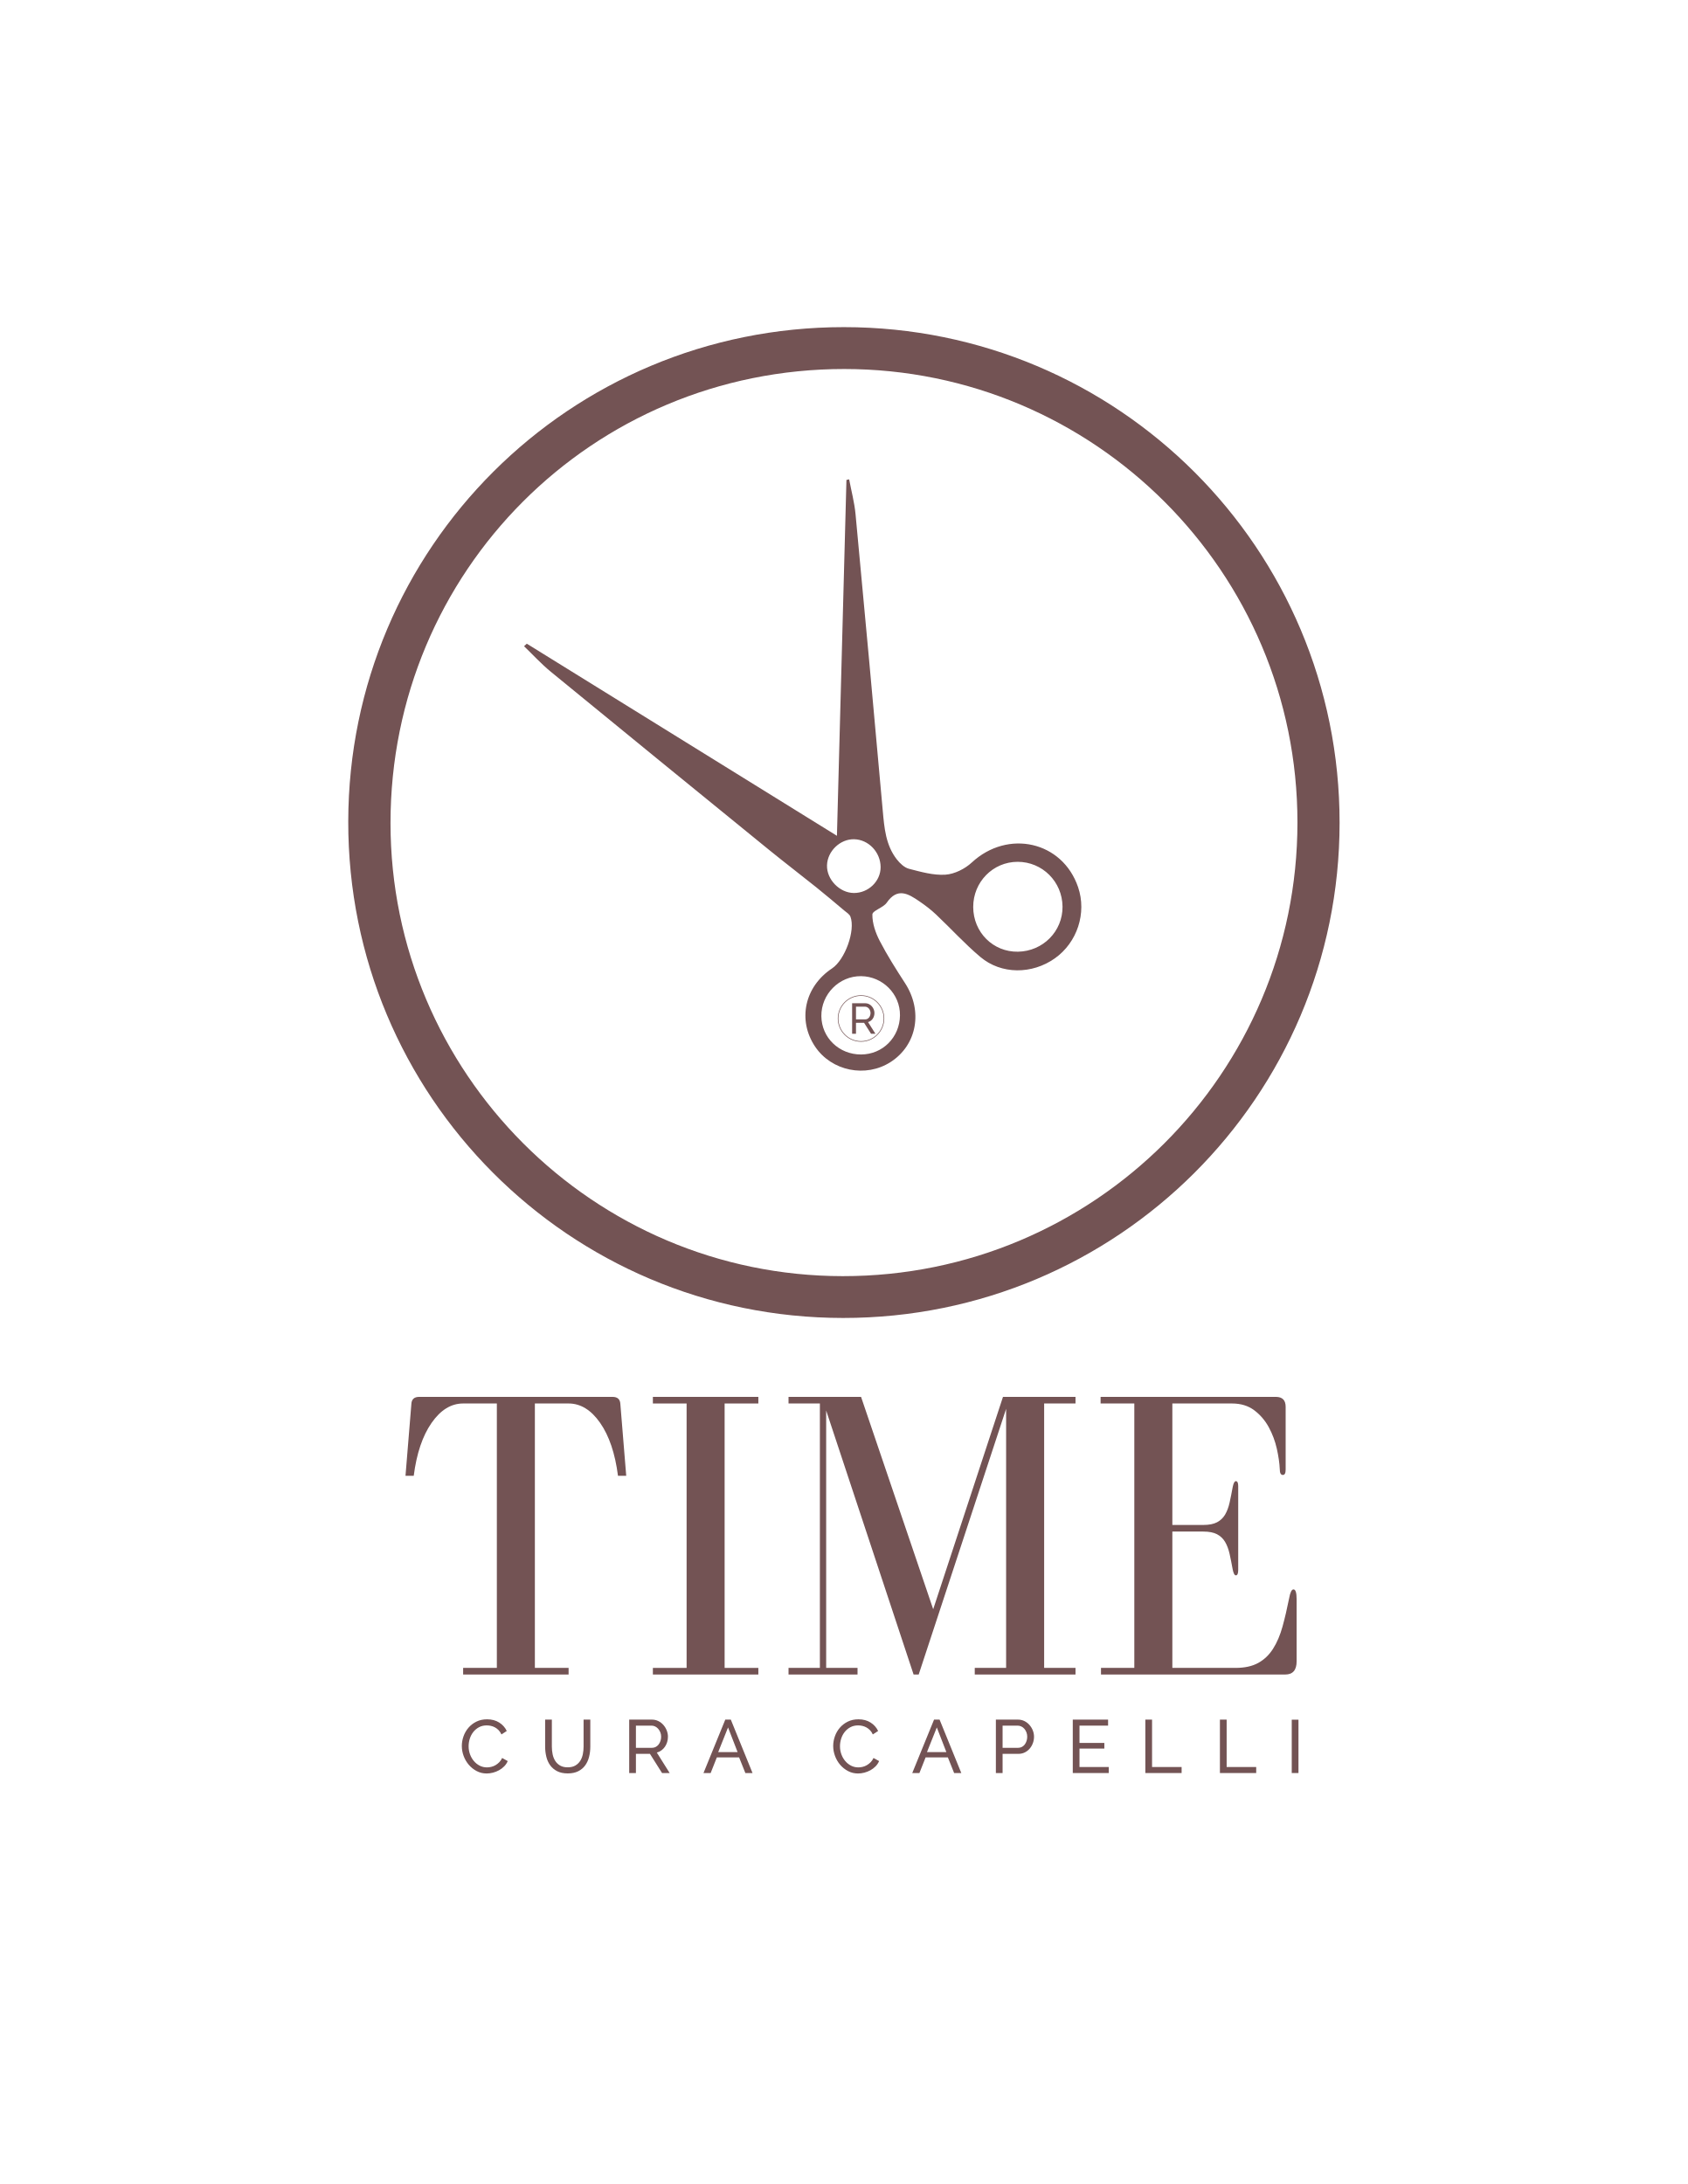
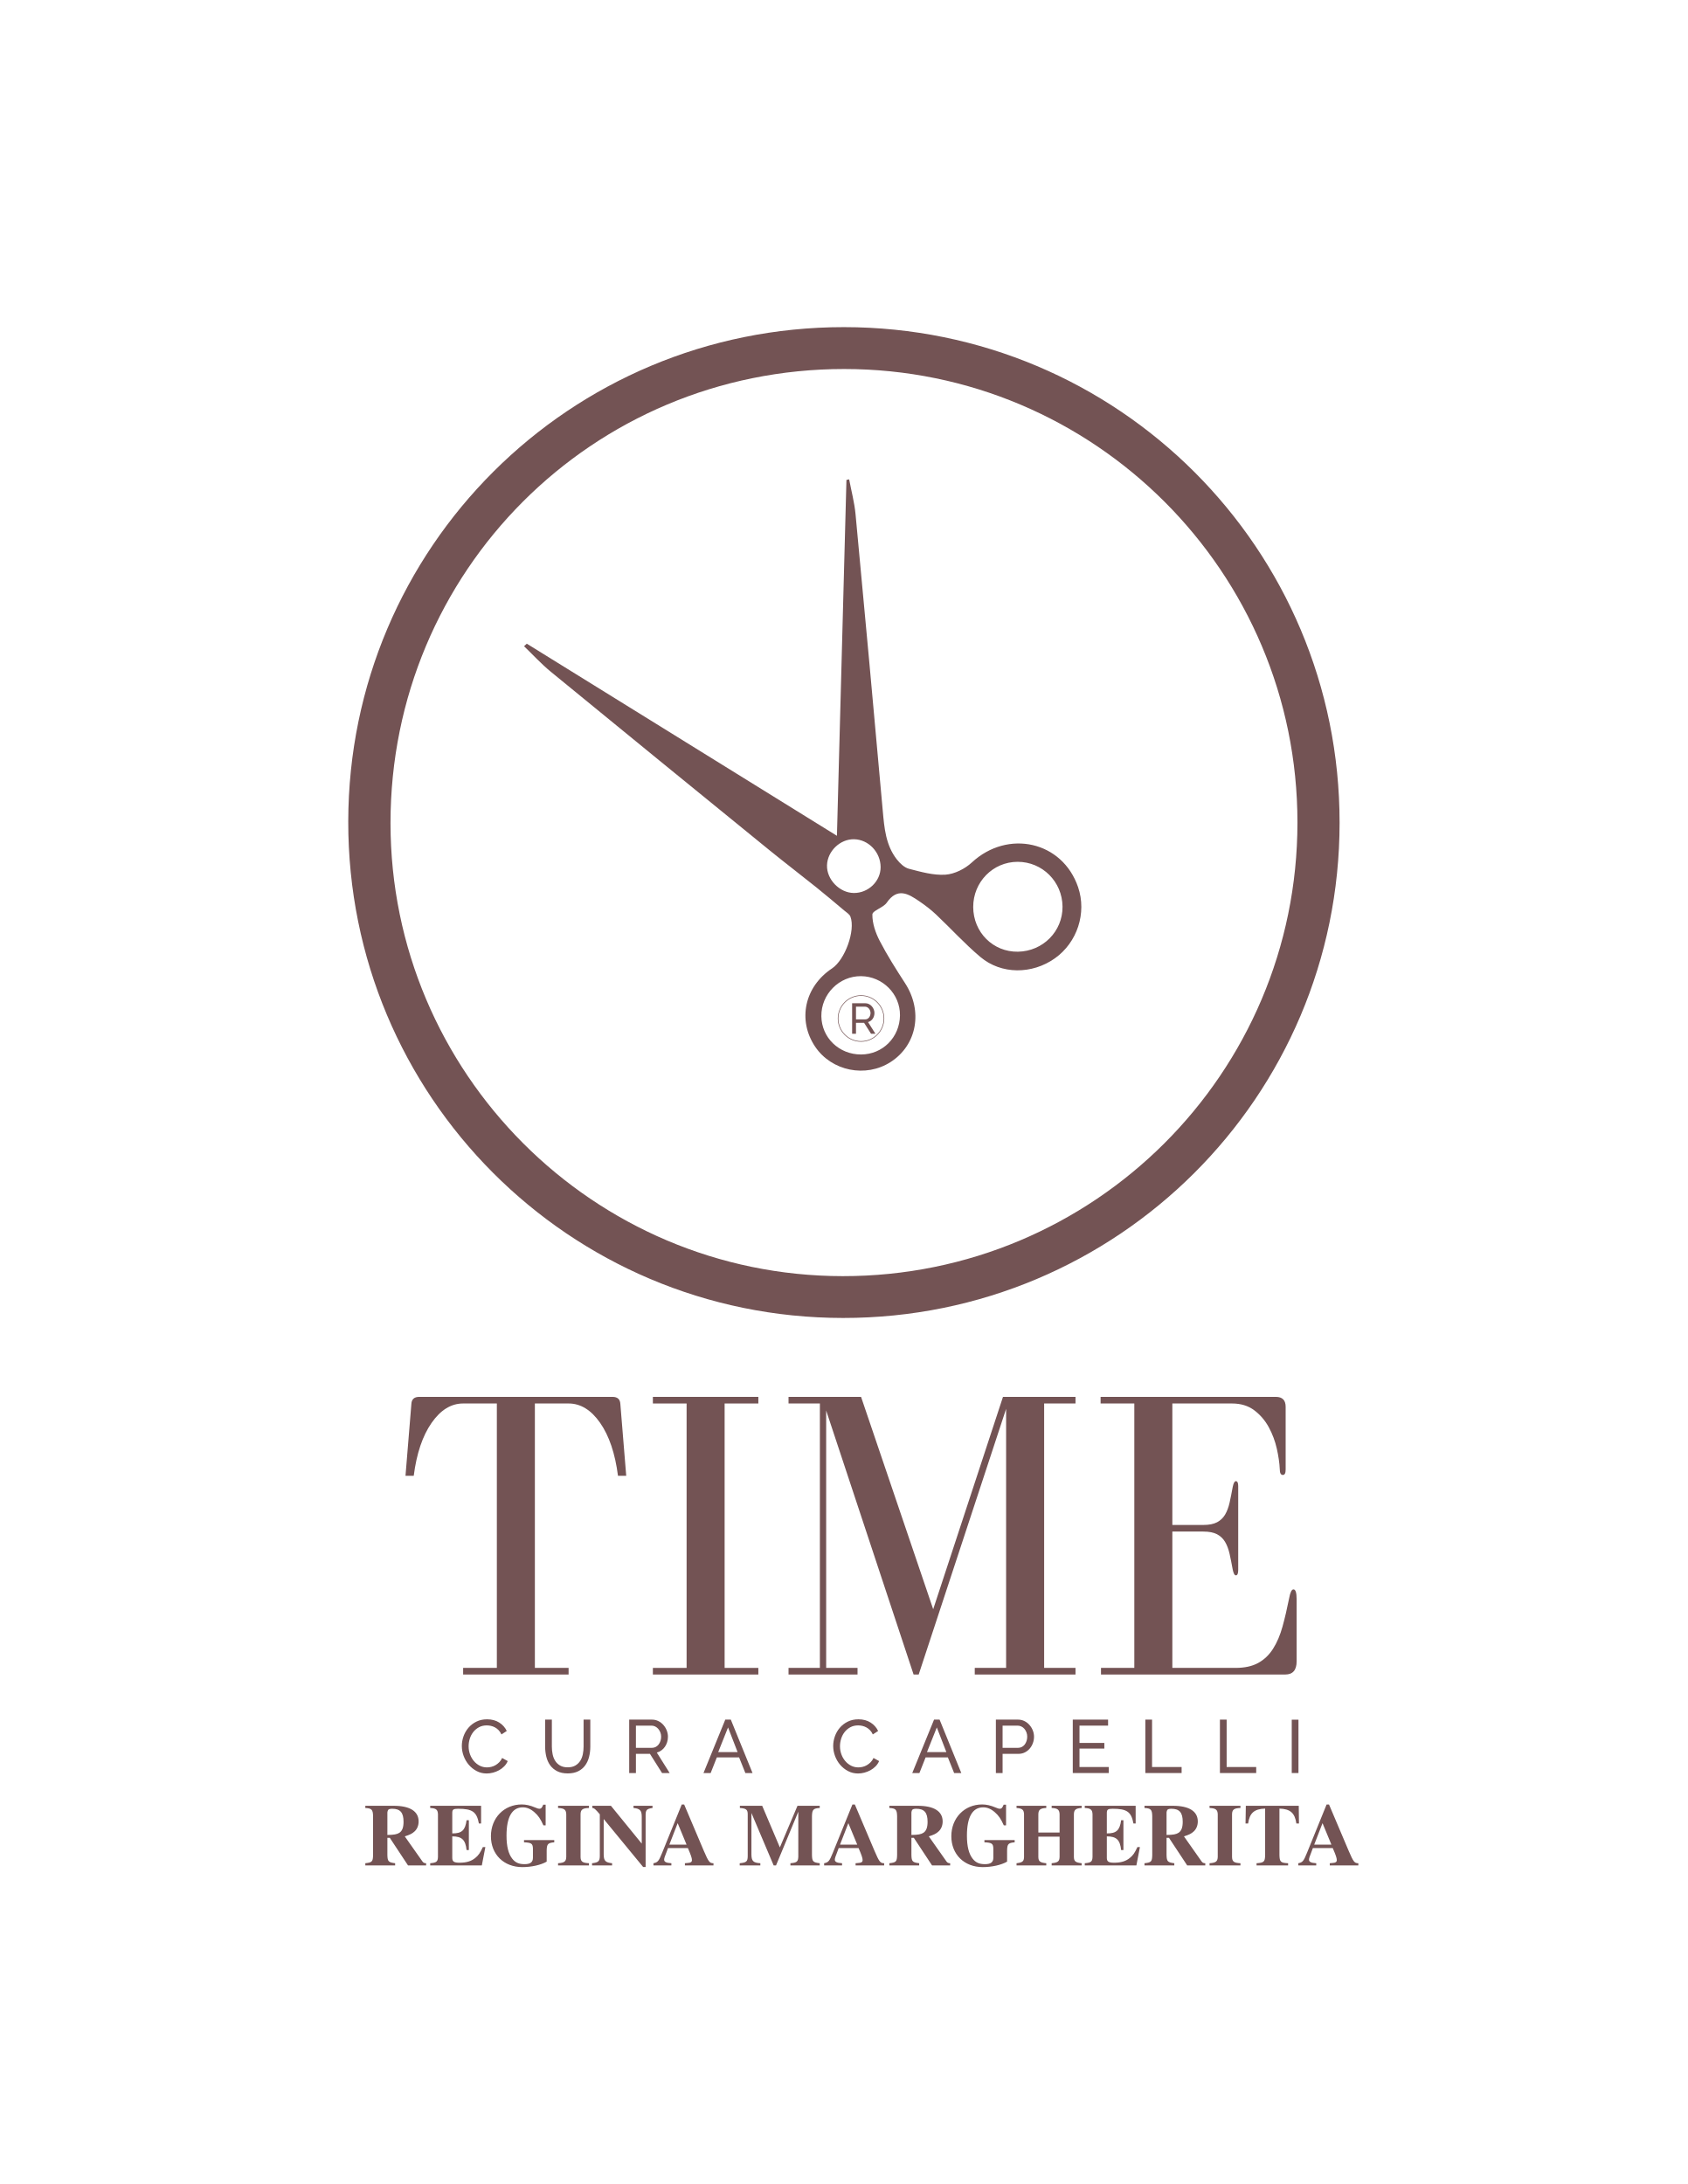
- <svg xmlns="http://www.w3.org/2000/svg" version="1.1" width="612" height="792" viewBox="0 0 612 792">
-   <defs>
+ <svg xmlns="http://www.w3.org/2000/svg" version="1.1" width="612" height="792" viewBox="0 0 612 792" id="svg49">
+   <defs id="defs5">
+     <rect x="0.497" y="652.245" width="611.38" height="53.473" id="rect211" />
    <clipPath id="clip_0">
-       <path transform="matrix(1,0,0,-1,0,792)" d="M0 792H612V0H0Z" />
+       <path transform="matrix(1,0,0,-1,0,792)" d="M0 792H612V0H0Z" id="path2" />
    </clipPath>
  </defs>
-   <g>
-     <g clip-path="url(#clip_0)">
-       <path transform="matrix(1,0,0,-1,141.5962,298.4766)" d="M0 0C.019-90.579 73.519-164.231 163.96-164.302 255.028-164.372 328.825-90.755 328.85 .185 328.877 90.979 255.259 164.651 164.5 164.66 73.264 164.668-.019 91.314 0 0M164.388 179.846C263.83 179.834 344.18 99.472 344.13 .08 344.08-99.22 263.568-179.514 164.095-179.467 64.745-179.422-15.484-98.894-15.322 .618-15.161 99.873 65.041 179.858 164.388 179.846" fill="#735354" fill-rule="evenodd" />
-       <path transform="matrix(1,0,0,-1,309.5986,323.8315)" d="M0 0C5.265-.04 9.725 4.269 9.706 9.377 9.688 14.815 5.316 19.4 .066 19.492-4.979 19.579-9.559 15.177-9.731 10.075-9.906 4.928-5.184 .039 0 0M2.614-58.562C10.455-58.542 16.631-52.341 16.727-44.393 16.82-36.656 10.454-30.237 2.613-30.162-5.312-30.087-11.869-36.698-11.779-44.67-11.69-52.472-5.359-58.582 2.614-58.562M43.281-5.092C43.311-14.266 50.493-21.437 59.506-21.291 68.576-21.143 75.748-13.884 75.666-4.936 75.582 4.098 68.349 11.313 59.387 11.304 50.438 11.293 43.253 3.979 43.281-5.092M-118.587 90.408C-81.448 67.4-44.31 44.392-6.131 20.741-4.963 64.487-3.824 107.134-2.685 149.782-2.357 149.857-2.03 149.933-1.703 150.009-.913 145.799 .214 141.622 .614 137.375 3.99 101.55 7.273 65.715 10.479 29.874 11.041 23.605 11.549 17.374 15.57 12.201 16.693 10.756 18.317 9.208 19.987 8.778 24.318 7.662 28.856 6.352 33.211 6.641 36.51 6.859 40.274 8.748 42.76 11.051 55.872 23.2 75.662 18.75 81.317 2.098 84.497-7.266 81.017-17.933 72.902-23.687 64.651-29.54 53.496-29.616 45.882-23.205 40.219-18.437 35.209-12.899 29.812-7.807 27.943-6.042 25.868-4.464 23.743-3.012 19.745-.278 15.813 2.122 11.924-3.522 10.666-5.348 6.737-6.375 6.719-7.802 6.677-10.997 7.868-14.451 9.382-17.372 12.121-22.658 15.341-27.712 18.58-32.721 25.095-42.797 22.926-55.072 13.389-61.261 4.349-67.127-8.104-64.602-14.058-55.694-20.49-46.07-17.862-33.956-7.908-27.354-3.227-24.248 .646-13.606-1.235-8.582-1.574-7.674-2.688-7.025-3.51-6.334-6.877-3.505-10.232-.657-13.663 2.095-19.331 6.64-25.11 11.047-30.744 15.634-57.163 37.14-83.573 58.657-109.914 80.258-113.35 83.076-116.371 86.399-119.584 89.488-119.252 89.795-118.92 90.101-118.587 90.408" fill="#735354" fill-rule="evenodd" />
-       <path transform="matrix(1,0,0,-1,206.1685,604.8447)" d="M0 0V-2.397H-38.239V0H-26.015V95.889H-38.239C-42.6 95.889-46.414 93.541-49.683 88.848-52.954 84.151-55.11 77.76-56.151 69.669H-59.137L-57.004 95.739C-56.911 97.438-55.962 98.286-54.161 98.286H15.922C17.721 98.286 18.669 97.438 18.764 95.739L20.896 69.669H17.911C16.868 77.76 14.713 84.151 11.443 88.848 8.175 93.541 4.358 95.889 0 95.889H-12.226V0Z" fill="#735354" />
-       <path transform="matrix(1,0,0,-1,262.7441,508.9561)" d="M0 0V-95.889H12.227V-98.286H-26.014V-95.889H-13.788V0H-26.014V2.397H12.227V0Z" fill="#735354" />
-       <path transform="matrix(1,0,0,-1,297.2861,604.8447)" d="M0 0V95.889H-11.371V98.286H14.929L41.084 21.275 66.39 98.286H92.686V95.889H81.313V0H92.686V-2.397H56.152V0H67.524V93.941L35.825-2.397H33.977L2.275 93.343V0H13.648V-2.397H-11.371V0Z" fill="#735354" />
-       <path transform="matrix(1,0,0,-1,425.085,604.8447)" d="M0 0H22.886C26.203 0 28.95 .599 31.131 1.797 33.31 2.996 35.112 4.72 36.532 6.967 37.954 9.214 39.092 11.886 39.946 14.982 40.799 18.077 41.603 21.523 42.362 25.32 42.739 27.418 43.261 28.468 43.925 28.468 44.682 28.468 45.063 27.269 45.063 24.871V2.397C45.063-.801 43.688-2.397 40.941-2.397H-25.873V0H-13.789V95.889H-26.015V98.286H37.528C39.896 98.286 41.082 97.089 41.082 94.69V71.917C41.082 70.618 40.749 69.969 40.087 69.969 39.328 69.969 38.951 70.666 38.951 72.066 38.854 74.262 38.499 76.735 37.886 79.483 37.268 82.229 36.296 84.825 34.97 87.273 33.642 89.721 31.889 91.769 29.71 93.417 27.528 95.065 24.828 95.889 21.606 95.889H0V51.84H11.23C13.313 51.84 14.972 52.163 16.206 52.813 17.436 53.462 18.409 54.387 19.119 55.585 19.83 56.784 20.375 58.231 20.755 59.931 21.132 61.628 21.511 63.526 21.892 65.624 22.177 67.022 22.553 67.722 23.029 67.722 23.598 67.722 23.881 67.123 23.881 65.924V35.509C23.881 34.21 23.598 33.562 23.029 33.562 22.553 33.562 22.177 34.259 21.892 35.658 21.511 37.756 21.132 39.652 20.755 41.352 20.375 43.05 19.83 44.498 19.119 45.696 18.409 46.896 17.436 47.817 16.206 48.469 14.972 49.117 13.313 49.442 11.23 49.442H0Z" fill="#735354" />
-       <path transform="matrix(1,0,0,-1,167.4531,633.1446)" d="M0 0C0 1.164 .203 2.323 .609 3.479 1.015 4.634 1.61 5.671 2.396 6.59 3.18 7.509 4.141 8.249 5.278 8.813 6.415 9.377 7.705 9.659 9.148 9.659 10.863 9.659 12.333 9.268 13.561 8.485 14.788 7.704 15.699 6.686 16.294 5.431L14.373 4.175C14.084 4.793 13.736 5.312 13.331 5.73 12.925 6.148 12.482 6.484 12.004 6.74 11.526 6.993 11.034 7.176 10.529 7.286 10.024 7.395 9.527 7.449 9.041 7.449 7.976 7.449 7.032 7.227 6.211 6.78 5.391 6.334 4.7 5.753 4.141 5.034 3.582 4.315 3.162 3.506 2.882 2.605 2.603 1.706 2.463 .8 2.463-.109 2.463-1.129 2.629-2.097 2.964-3.016 3.297-3.934 3.762-4.748 4.357-5.457 4.953-6.166 5.657-6.73 6.469-7.149 7.281-7.567 8.165-7.776 9.122-7.776 9.626-7.776 10.146-7.714 10.678-7.585 11.21-7.459 11.72-7.254 12.207-6.972 12.695-6.689 13.15-6.336 13.574-5.907 13.998-5.48 14.346-4.966 14.616-4.366L16.646-5.485C16.339-6.212 15.91-6.853 15.36-7.407 14.81-7.963 14.188-8.432 13.493-8.813 12.798-9.196 12.063-9.486 11.287-9.688 10.511-9.887 9.753-9.987 9.013-9.987 7.696-9.987 6.486-9.696 5.387-9.113 4.286-8.531 3.333-7.772 2.531-6.835 1.727-5.898 1.105-4.834 .663-3.643 .221-2.451 0-1.237 0 0" fill="#735354" />
-       <path transform="matrix(1,0,0,-1,205.8379,640.8936)" d="M0 0C1.119 0 2.048 .218 2.788 .655 3.527 1.092 4.118 1.66 4.561 2.36 5.003 3.06 5.313 3.861 5.494 4.761 5.674 5.661 5.765 6.576 5.765 7.504V17.299H8.202V7.504C8.202 6.194 8.052 4.952 7.755 3.779 7.457 2.605 6.983 1.573 6.334 .682 5.684-.209 4.84-.914 3.803-1.433 2.765-1.951 1.507-2.211 .027-2.211-1.507-2.211-2.797-1.938-3.844-1.392-4.89-.847-5.734-.122-6.375 .777-7.015 1.678-7.476 2.714-7.755 3.889-8.035 5.061-8.174 6.267-8.174 7.504V17.299H-5.738V7.504C-5.738 6.539-5.644 5.607-5.454 4.707-5.265 3.806-4.949 3.01-4.507 2.319-4.065 1.627-3.478 1.068-2.747 .642-2.017 .213-1.101 0 0 0" fill="#735354" />
-       <path transform="matrix(1,0,0,-1,230.5796,633.8271)" d="M0 0H5.819C6.324 0 6.78 .109 7.186 .327 7.592 .547 7.94 .842 8.229 1.215 8.517 1.587 8.742 2.02 8.905 2.511 9.067 3.002 9.149 3.512 9.149 4.038 9.149 4.585 9.054 5.099 8.864 5.58 8.675 6.062 8.422 6.49 8.106 6.863 7.791 7.236 7.42 7.526 6.997 7.736 6.572 7.944 6.126 8.049 5.657 8.049H0ZM-2.436-9.141V10.232H5.792C6.64 10.232 7.42 10.056 8.133 9.701 8.846 9.346 9.459 8.872 9.974 8.282 10.488 7.689 10.89 7.026 11.179 6.291 11.467 5.554 11.612 4.803 11.612 4.038 11.612 3.365 11.517 2.716 11.328 2.088 11.138 1.461 10.867 .893 10.515 .383 10.164-.126 9.74-.563 9.243-.928 8.747-1.291 8.192-1.556 7.579-1.719L12.234-9.141H9.473L5.088-2.184H0V-9.141Z" fill="#735354" />
-       <path transform="matrix(1,0,0,-1,263.9849,626.4326)" d="M0 0-3.572-8.95H3.465ZM-8.905-16.535-1.001 2.838H1.002L8.878-16.535H6.279L4.006-10.858H-4.06L-6.307-16.535Z" fill="#735354" />
-       <path transform="matrix(1,0,0,-1,302.1104,633.1446)" d="M0 0C0 1.164 .202 2.323 .608 3.479 1.014 4.634 1.608 5.671 2.395 6.59 3.179 7.509 4.14 8.249 5.277 8.813 6.413 9.377 7.704 9.659 9.147 9.659 10.862 9.659 12.332 9.268 13.56 8.485 14.786 7.704 15.699 6.686 16.294 5.431L14.371 4.175C14.083 4.793 13.735 5.312 13.329 5.73 12.924 6.148 12.481 6.484 12.004 6.74 11.523 6.993 11.032 7.176 10.527 7.286 10.022 7.395 9.527 7.449 9.04 7.449 7.975 7.449 7.031 7.227 6.21 6.78 5.39 6.334 4.699 5.753 4.14 5.034 3.58 4.315 3.161 3.506 2.882 2.605 2.602 1.706 2.462 .8 2.462-.109 2.462-1.129 2.629-2.097 2.963-3.016 3.296-3.934 3.76-4.748 4.356-5.457 4.952-6.166 5.656-6.73 6.469-7.149 7.278-7.567 8.164-7.776 9.12-7.776 9.625-7.776 10.145-7.714 10.676-7.585 11.209-7.459 11.719-7.254 12.205-6.972 12.692-6.689 13.149-6.336 13.573-5.907 13.997-5.48 14.345-4.966 14.615-4.366L16.646-5.485C16.339-6.212 15.91-6.853 15.359-7.407 14.809-7.963 14.187-8.432 13.492-8.813 12.797-9.196 12.062-9.486 11.285-9.688 10.51-9.887 9.752-9.987 9.012-9.987 7.694-9.987 6.486-9.696 5.386-9.113 4.284-8.531 3.332-7.772 2.529-6.835 1.726-5.898 1.104-4.834 .662-3.643 .22-2.451 0-1.237 0 0" fill="#735354" />
-       <path transform="matrix(1,0,0,-1,339.6826,626.4326)" d="M0 0-3.572-8.95H3.465ZM-8.904-16.535-1.001 2.838H1.002L8.879-16.535H6.279L4.007-10.858H-4.061L-6.307-16.535Z" fill="#735354" />
-       <path transform="matrix(1,0,0,-1,363.5332,633.8271)" d="M0 0H5.603C6.108 0 6.563 .104 6.971 .313 7.375 .523 7.722 .815 8.012 1.188 8.3 1.561 8.526 1.992 8.688 2.483 8.851 2.975 8.932 3.493 8.932 4.038 8.932 4.603 8.837 5.13 8.648 5.621 8.458 6.113 8.205 6.539 7.891 6.904 7.574 7.268 7.204 7.55 6.78 7.749 6.355 7.949 5.909 8.049 5.439 8.049H0ZM-2.436-9.141V10.232H5.576C6.424 10.232 7.204 10.056 7.917 9.701 8.63 9.346 9.244 8.872 9.758 8.282 10.271 7.689 10.673 7.026 10.963 6.291 11.25 5.554 11.396 4.803 11.396 4.038 11.396 3.238 11.26 2.465 10.989 1.719 10.719 .973 10.334 .31 9.839-.272 9.343-.854 8.746-1.318 8.053-1.664 7.357-2.01 6.587-2.184 5.739-2.184H0V-9.141Z" fill="#735354" />
-       <path transform="matrix(1,0,0,-1,402.0264,640.7852)" d="M0 0V-2.183H-13.046V17.19H-.243V15.007H-10.61V8.732H-1.597V6.686H-10.61V0Z" fill="#735354" />
-       <path transform="matrix(1,0,0,-1,415.292,642.9678)" d="M0 0V19.373H2.436V2.183H13.154V0Z" fill="#735354" />
-       <path transform="matrix(1,0,0,-1,442.3369,642.9678)" d="M0 0V19.373H2.437V2.183H13.154V0Z" fill="#735354" />
-       <path transform="matrix(1,0,0,-1,0,792)" d="M468.379 168.378H470.816V149.032H468.379Z" fill="#735354" />
-       <path transform="matrix(1,0,0,-1,312.1982,361.1396)" d="M0 0C-4.524 0-8.207-3.682-8.207-8.207-8.207-12.733-4.524-16.415 0-16.415 4.526-16.415 8.208-12.733 8.208-8.207 8.208-3.682 4.526 0 0 0M0-16.63C-4.644-16.63-8.422-12.853-8.422-8.207-8.422-3.563-4.644 .215 0 .215 4.644 .215 8.423-3.563 8.423-8.207 8.423-12.853 4.644-16.63 0-16.63" fill="#735354" />
-       <path transform="matrix(1,0,0,-1,310.376,369.6597)" d="M0 0H3.354C3.645 0 3.907 .062 4.142 .188 4.375 .312 4.576 .481 4.742 .695 4.908 .908 5.039 1.155 5.132 1.436 5.226 1.717 5.273 2.008 5.273 2.31 5.273 2.621 5.218 2.915 5.108 3.19 5 3.466 4.854 3.711 4.672 3.924 4.49 4.137 4.276 4.304 4.032 4.424 3.787 4.543 3.531 4.603 3.26 4.603H0ZM-1.404-5.226V5.851H3.338C3.826 5.851 4.276 5.75 4.687 5.547 5.098 5.344 5.452 5.073 5.748 4.735 6.045 4.397 6.275 4.018 6.442 3.597 6.609 3.175 6.692 2.746 6.692 2.31 6.692 1.924 6.638 1.553 6.528 1.194 6.42 .834 6.264 .51 6.061 .219 5.857-.072 5.613-.322 5.327-.53 5.041-.738 4.721-.889 4.367-.982L7.051-5.226H5.459L2.933-1.248H0V-5.226Z" fill="#735354" />
+   <g id="g47">
+     <g clip-path="url(#clip_0)" id="g45">
+       <path transform="matrix(1,0,0,-1,141.5962,298.4766)" d="M0 0C.019-90.579 73.519-164.231 163.96-164.302 255.028-164.372 328.825-90.755 328.85 .185 328.877 90.979 255.259 164.651 164.5 164.66 73.264 164.668-.019 91.314 0 0M164.388 179.846C263.83 179.834 344.18 99.472 344.13 .08 344.08-99.22 263.568-179.514 164.095-179.467 64.745-179.422-15.484-98.894-15.322 .618-15.161 99.873 65.041 179.858 164.388 179.846" fill="#735354" fill-rule="evenodd" id="path7" />
+       <path transform="matrix(1,0,0,-1,309.5986,323.8315)" d="M0 0C5.265-.04 9.725 4.269 9.706 9.377 9.688 14.815 5.316 19.4 .066 19.492-4.979 19.579-9.559 15.177-9.731 10.075-9.906 4.928-5.184 .039 0 0M2.614-58.562C10.455-58.542 16.631-52.341 16.727-44.393 16.82-36.656 10.454-30.237 2.613-30.162-5.312-30.087-11.869-36.698-11.779-44.67-11.69-52.472-5.359-58.582 2.614-58.562M43.281-5.092C43.311-14.266 50.493-21.437 59.506-21.291 68.576-21.143 75.748-13.884 75.666-4.936 75.582 4.098 68.349 11.313 59.387 11.304 50.438 11.293 43.253 3.979 43.281-5.092M-118.587 90.408C-81.448 67.4-44.31 44.392-6.131 20.741-4.963 64.487-3.824 107.134-2.685 149.782-2.357 149.857-2.03 149.933-1.703 150.009-.913 145.799 .214 141.622 .614 137.375 3.99 101.55 7.273 65.715 10.479 29.874 11.041 23.605 11.549 17.374 15.57 12.201 16.693 10.756 18.317 9.208 19.987 8.778 24.318 7.662 28.856 6.352 33.211 6.641 36.51 6.859 40.274 8.748 42.76 11.051 55.872 23.2 75.662 18.75 81.317 2.098 84.497-7.266 81.017-17.933 72.902-23.687 64.651-29.54 53.496-29.616 45.882-23.205 40.219-18.437 35.209-12.899 29.812-7.807 27.943-6.042 25.868-4.464 23.743-3.012 19.745-.278 15.813 2.122 11.924-3.522 10.666-5.348 6.737-6.375 6.719-7.802 6.677-10.997 7.868-14.451 9.382-17.372 12.121-22.658 15.341-27.712 18.58-32.721 25.095-42.797 22.926-55.072 13.389-61.261 4.349-67.127-8.104-64.602-14.058-55.694-20.49-46.07-17.862-33.956-7.908-27.354-3.227-24.248 .646-13.606-1.235-8.582-1.574-7.674-2.688-7.025-3.51-6.334-6.877-3.505-10.232-.657-13.663 2.095-19.331 6.64-25.11 11.047-30.744 15.634-57.163 37.14-83.573 58.657-109.914 80.258-113.35 83.076-116.371 86.399-119.584 89.488-119.252 89.795-118.92 90.101-118.587 90.408" fill="#735354" fill-rule="evenodd" id="path9" />
+       <path transform="matrix(1,0,0,-1,206.1685,604.8447)" d="M0 0V-2.397H-38.239V0H-26.015V95.889H-38.239C-42.6 95.889-46.414 93.541-49.683 88.848-52.954 84.151-55.11 77.76-56.151 69.669H-59.137L-57.004 95.739C-56.911 97.438-55.962 98.286-54.161 98.286H15.922C17.721 98.286 18.669 97.438 18.764 95.739L20.896 69.669H17.911C16.868 77.76 14.713 84.151 11.443 88.848 8.175 93.541 4.358 95.889 0 95.889H-12.226V0Z" fill="#735354" id="path11" />
+       <path transform="matrix(1,0,0,-1,262.7441,508.9561)" d="M0 0V-95.889H12.227V-98.286H-26.014V-95.889H-13.788V0H-26.014V2.397H12.227V0Z" fill="#735354" id="path13" />
+       <path transform="matrix(1,0,0,-1,297.2861,604.8447)" d="M0 0V95.889H-11.371V98.286H14.929L41.084 21.275 66.39 98.286H92.686V95.889H81.313V0H92.686V-2.397H56.152V0H67.524V93.941L35.825-2.397H33.977L2.275 93.343V0H13.648V-2.397H-11.371V0Z" fill="#735354" id="path15" />
+       <path transform="matrix(1,0,0,-1,425.085,604.8447)" d="M0 0H22.886C26.203 0 28.95 .599 31.131 1.797 33.31 2.996 35.112 4.72 36.532 6.967 37.954 9.214 39.092 11.886 39.946 14.982 40.799 18.077 41.603 21.523 42.362 25.32 42.739 27.418 43.261 28.468 43.925 28.468 44.682 28.468 45.063 27.269 45.063 24.871V2.397C45.063-.801 43.688-2.397 40.941-2.397H-25.873V0H-13.789V95.889H-26.015V98.286H37.528C39.896 98.286 41.082 97.089 41.082 94.69V71.917C41.082 70.618 40.749 69.969 40.087 69.969 39.328 69.969 38.951 70.666 38.951 72.066 38.854 74.262 38.499 76.735 37.886 79.483 37.268 82.229 36.296 84.825 34.97 87.273 33.642 89.721 31.889 91.769 29.71 93.417 27.528 95.065 24.828 95.889 21.606 95.889H0V51.84H11.23C13.313 51.84 14.972 52.163 16.206 52.813 17.436 53.462 18.409 54.387 19.119 55.585 19.83 56.784 20.375 58.231 20.755 59.931 21.132 61.628 21.511 63.526 21.892 65.624 22.177 67.022 22.553 67.722 23.029 67.722 23.598 67.722 23.881 67.123 23.881 65.924V35.509C23.881 34.21 23.598 33.562 23.029 33.562 22.553 33.562 22.177 34.259 21.892 35.658 21.511 37.756 21.132 39.652 20.755 41.352 20.375 43.05 19.83 44.498 19.119 45.696 18.409 46.896 17.436 47.817 16.206 48.469 14.972 49.117 13.313 49.442 11.23 49.442H0Z" fill="#735354" id="path17" />
+       <path transform="matrix(1,0,0,-1,167.4531,633.1446)" d="M0 0C0 1.164 .203 2.323 .609 3.479 1.015 4.634 1.61 5.671 2.396 6.59 3.18 7.509 4.141 8.249 5.278 8.813 6.415 9.377 7.705 9.659 9.148 9.659 10.863 9.659 12.333 9.268 13.561 8.485 14.788 7.704 15.699 6.686 16.294 5.431L14.373 4.175C14.084 4.793 13.736 5.312 13.331 5.73 12.925 6.148 12.482 6.484 12.004 6.74 11.526 6.993 11.034 7.176 10.529 7.286 10.024 7.395 9.527 7.449 9.041 7.449 7.976 7.449 7.032 7.227 6.211 6.78 5.391 6.334 4.7 5.753 4.141 5.034 3.582 4.315 3.162 3.506 2.882 2.605 2.603 1.706 2.463 .8 2.463-.109 2.463-1.129 2.629-2.097 2.964-3.016 3.297-3.934 3.762-4.748 4.357-5.457 4.953-6.166 5.657-6.73 6.469-7.149 7.281-7.567 8.165-7.776 9.122-7.776 9.626-7.776 10.146-7.714 10.678-7.585 11.21-7.459 11.72-7.254 12.207-6.972 12.695-6.689 13.15-6.336 13.574-5.907 13.998-5.48 14.346-4.966 14.616-4.366L16.646-5.485C16.339-6.212 15.91-6.853 15.36-7.407 14.81-7.963 14.188-8.432 13.493-8.813 12.798-9.196 12.063-9.486 11.287-9.688 10.511-9.887 9.753-9.987 9.013-9.987 7.696-9.987 6.486-9.696 5.387-9.113 4.286-8.531 3.333-7.772 2.531-6.835 1.727-5.898 1.105-4.834 .663-3.643 .221-2.451 0-1.237 0 0" fill="#735354" id="path19" />
+       <path transform="matrix(1,0,0,-1,205.8379,640.8936)" d="M0 0C1.119 0 2.048 .218 2.788 .655 3.527 1.092 4.118 1.66 4.561 2.36 5.003 3.06 5.313 3.861 5.494 4.761 5.674 5.661 5.765 6.576 5.765 7.504V17.299H8.202V7.504C8.202 6.194 8.052 4.952 7.755 3.779 7.457 2.605 6.983 1.573 6.334 .682 5.684-.209 4.84-.914 3.803-1.433 2.765-1.951 1.507-2.211 .027-2.211-1.507-2.211-2.797-1.938-3.844-1.392-4.89-.847-5.734-.122-6.375 .777-7.015 1.678-7.476 2.714-7.755 3.889-8.035 5.061-8.174 6.267-8.174 7.504V17.299H-5.738V7.504C-5.738 6.539-5.644 5.607-5.454 4.707-5.265 3.806-4.949 3.01-4.507 2.319-4.065 1.627-3.478 1.068-2.747 .642-2.017 .213-1.101 0 0 0" fill="#735354" id="path21" />
+       <path transform="matrix(1,0,0,-1,230.5796,633.8271)" d="M0 0H5.819C6.324 0 6.78 .109 7.186 .327 7.592 .547 7.94 .842 8.229 1.215 8.517 1.587 8.742 2.02 8.905 2.511 9.067 3.002 9.149 3.512 9.149 4.038 9.149 4.585 9.054 5.099 8.864 5.58 8.675 6.062 8.422 6.49 8.106 6.863 7.791 7.236 7.42 7.526 6.997 7.736 6.572 7.944 6.126 8.049 5.657 8.049H0ZM-2.436-9.141V10.232H5.792C6.64 10.232 7.42 10.056 8.133 9.701 8.846 9.346 9.459 8.872 9.974 8.282 10.488 7.689 10.89 7.026 11.179 6.291 11.467 5.554 11.612 4.803 11.612 4.038 11.612 3.365 11.517 2.716 11.328 2.088 11.138 1.461 10.867 .893 10.515 .383 10.164-.126 9.74-.563 9.243-.928 8.747-1.291 8.192-1.556 7.579-1.719L12.234-9.141H9.473L5.088-2.184H0V-9.141Z" fill="#735354" id="path23" />
+       <path transform="matrix(1,0,0,-1,263.9849,626.4326)" d="M0 0-3.572-8.95H3.465ZM-8.905-16.535-1.001 2.838H1.002L8.878-16.535H6.279L4.006-10.858H-4.06L-6.307-16.535Z" fill="#735354" id="path25" />
+       <path transform="matrix(1,0,0,-1,302.1104,633.1446)" d="M0 0C0 1.164 .202 2.323 .608 3.479 1.014 4.634 1.608 5.671 2.395 6.59 3.179 7.509 4.14 8.249 5.277 8.813 6.413 9.377 7.704 9.659 9.147 9.659 10.862 9.659 12.332 9.268 13.56 8.485 14.786 7.704 15.699 6.686 16.294 5.431L14.371 4.175C14.083 4.793 13.735 5.312 13.329 5.73 12.924 6.148 12.481 6.484 12.004 6.74 11.523 6.993 11.032 7.176 10.527 7.286 10.022 7.395 9.527 7.449 9.04 7.449 7.975 7.449 7.031 7.227 6.21 6.78 5.39 6.334 4.699 5.753 4.14 5.034 3.58 4.315 3.161 3.506 2.882 2.605 2.602 1.706 2.462 .8 2.462-.109 2.462-1.129 2.629-2.097 2.963-3.016 3.296-3.934 3.76-4.748 4.356-5.457 4.952-6.166 5.656-6.73 6.469-7.149 7.278-7.567 8.164-7.776 9.12-7.776 9.625-7.776 10.145-7.714 10.676-7.585 11.209-7.459 11.719-7.254 12.205-6.972 12.692-6.689 13.149-6.336 13.573-5.907 13.997-5.48 14.345-4.966 14.615-4.366L16.646-5.485C16.339-6.212 15.91-6.853 15.359-7.407 14.809-7.963 14.187-8.432 13.492-8.813 12.797-9.196 12.062-9.486 11.285-9.688 10.51-9.887 9.752-9.987 9.012-9.987 7.694-9.987 6.486-9.696 5.386-9.113 4.284-8.531 3.332-7.772 2.529-6.835 1.726-5.898 1.104-4.834 .662-3.643 .22-2.451 0-1.237 0 0" fill="#735354" id="path27" />
+       <path transform="matrix(1,0,0,-1,339.6826,626.4326)" d="M0 0-3.572-8.95H3.465ZM-8.904-16.535-1.001 2.838H1.002L8.879-16.535H6.279L4.007-10.858H-4.061L-6.307-16.535Z" fill="#735354" id="path29" />
+       <path transform="matrix(1,0,0,-1,363.5332,633.8271)" d="M0 0H5.603C6.108 0 6.563 .104 6.971 .313 7.375 .523 7.722 .815 8.012 1.188 8.3 1.561 8.526 1.992 8.688 2.483 8.851 2.975 8.932 3.493 8.932 4.038 8.932 4.603 8.837 5.13 8.648 5.621 8.458 6.113 8.205 6.539 7.891 6.904 7.574 7.268 7.204 7.55 6.78 7.749 6.355 7.949 5.909 8.049 5.439 8.049H0ZM-2.436-9.141V10.232H5.576C6.424 10.232 7.204 10.056 7.917 9.701 8.63 9.346 9.244 8.872 9.758 8.282 10.271 7.689 10.673 7.026 10.963 6.291 11.25 5.554 11.396 4.803 11.396 4.038 11.396 3.238 11.26 2.465 10.989 1.719 10.719 .973 10.334 .31 9.839-.272 9.343-.854 8.746-1.318 8.053-1.664 7.357-2.01 6.587-2.184 5.739-2.184H0V-9.141Z" fill="#735354" id="path31" />
+       <path transform="matrix(1,0,0,-1,402.0264,640.7852)" d="M0 0V-2.183H-13.046V17.19H-.243V15.007H-10.61V8.732H-1.597V6.686H-10.61V0Z" fill="#735354" id="path33" />
+       <path transform="matrix(1,0,0,-1,415.292,642.9678)" d="M0 0V19.373H2.436V2.183H13.154V0Z" fill="#735354" id="path35" />
+       <path transform="matrix(1,0,0,-1,442.3369,642.9678)" d="M0 0V19.373H2.437V2.183H13.154V0Z" fill="#735354" id="path37" />
+       <path transform="matrix(1,0,0,-1,0,792)" d="M468.379 168.378H470.816V149.032H468.379Z" fill="#735354" id="path39" />
+       <path transform="matrix(1,0,0,-1,312.1982,361.1396)" d="M0 0C-4.524 0-8.207-3.682-8.207-8.207-8.207-12.733-4.524-16.415 0-16.415 4.526-16.415 8.208-12.733 8.208-8.207 8.208-3.682 4.526 0 0 0M0-16.63C-4.644-16.63-8.422-12.853-8.422-8.207-8.422-3.563-4.644 .215 0 .215 4.644 .215 8.423-3.563 8.423-8.207 8.423-12.853 4.644-16.63 0-16.63" fill="#735354" id="path41" />
+       <path transform="matrix(1,0,0,-1,310.376,369.6597)" d="M0 0H3.354C3.645 0 3.907 .062 4.142 .188 4.375 .312 4.576 .481 4.742 .695 4.908 .908 5.039 1.155 5.132 1.436 5.226 1.717 5.273 2.008 5.273 2.31 5.273 2.621 5.218 2.915 5.108 3.19 5 3.466 4.854 3.711 4.672 3.924 4.49 4.137 4.276 4.304 4.032 4.424 3.787 4.543 3.531 4.603 3.26 4.603H0ZM-1.404-5.226V5.851H3.338C3.826 5.851 4.276 5.75 4.687 5.547 5.098 5.344 5.452 5.073 5.748 4.735 6.045 4.397 6.275 4.018 6.442 3.597 6.609 3.175 6.692 2.746 6.692 2.31 6.692 1.924 6.638 1.553 6.528 1.194 6.42 .834 6.264 .51 6.061 .219 5.857-.072 5.613-.322 5.327-.53 5.041-.738 4.721-.889 4.367-.982L7.051-5.226H5.459L2.933-1.248H0V-5.226Z" fill="#735354" id="path43" />
    </g>
+     <text xml:space="preserve" id="text209" style="white-space:pre;shape-inside:url(#rect211);display:inline;fill:#000000" />
+     <text xml:space="preserve" style="font-style:normal;font-variant:normal;font-weight:bold;font-stretch:normal;font-size:32px;font-family:'Nimbus Roman';-inkscape-font-specification:'Nimbus Roman, Bold';font-variant-ligatures:normal;font-variant-caps:normal;font-variant-numeric:normal;font-variant-east-asian:normal;white-space:pre;inline-size:424.728;display:inline;fill:#735354;fill-opacity:1" x="252.714" y="674.441" id="text890" transform="translate(-121.0819,2.029658)">
+       <tspan x="252.714" y="674.441" id="tspan1254">REGINA MARGHERITA</tspan>
+     </text>
  </g>
</svg>
